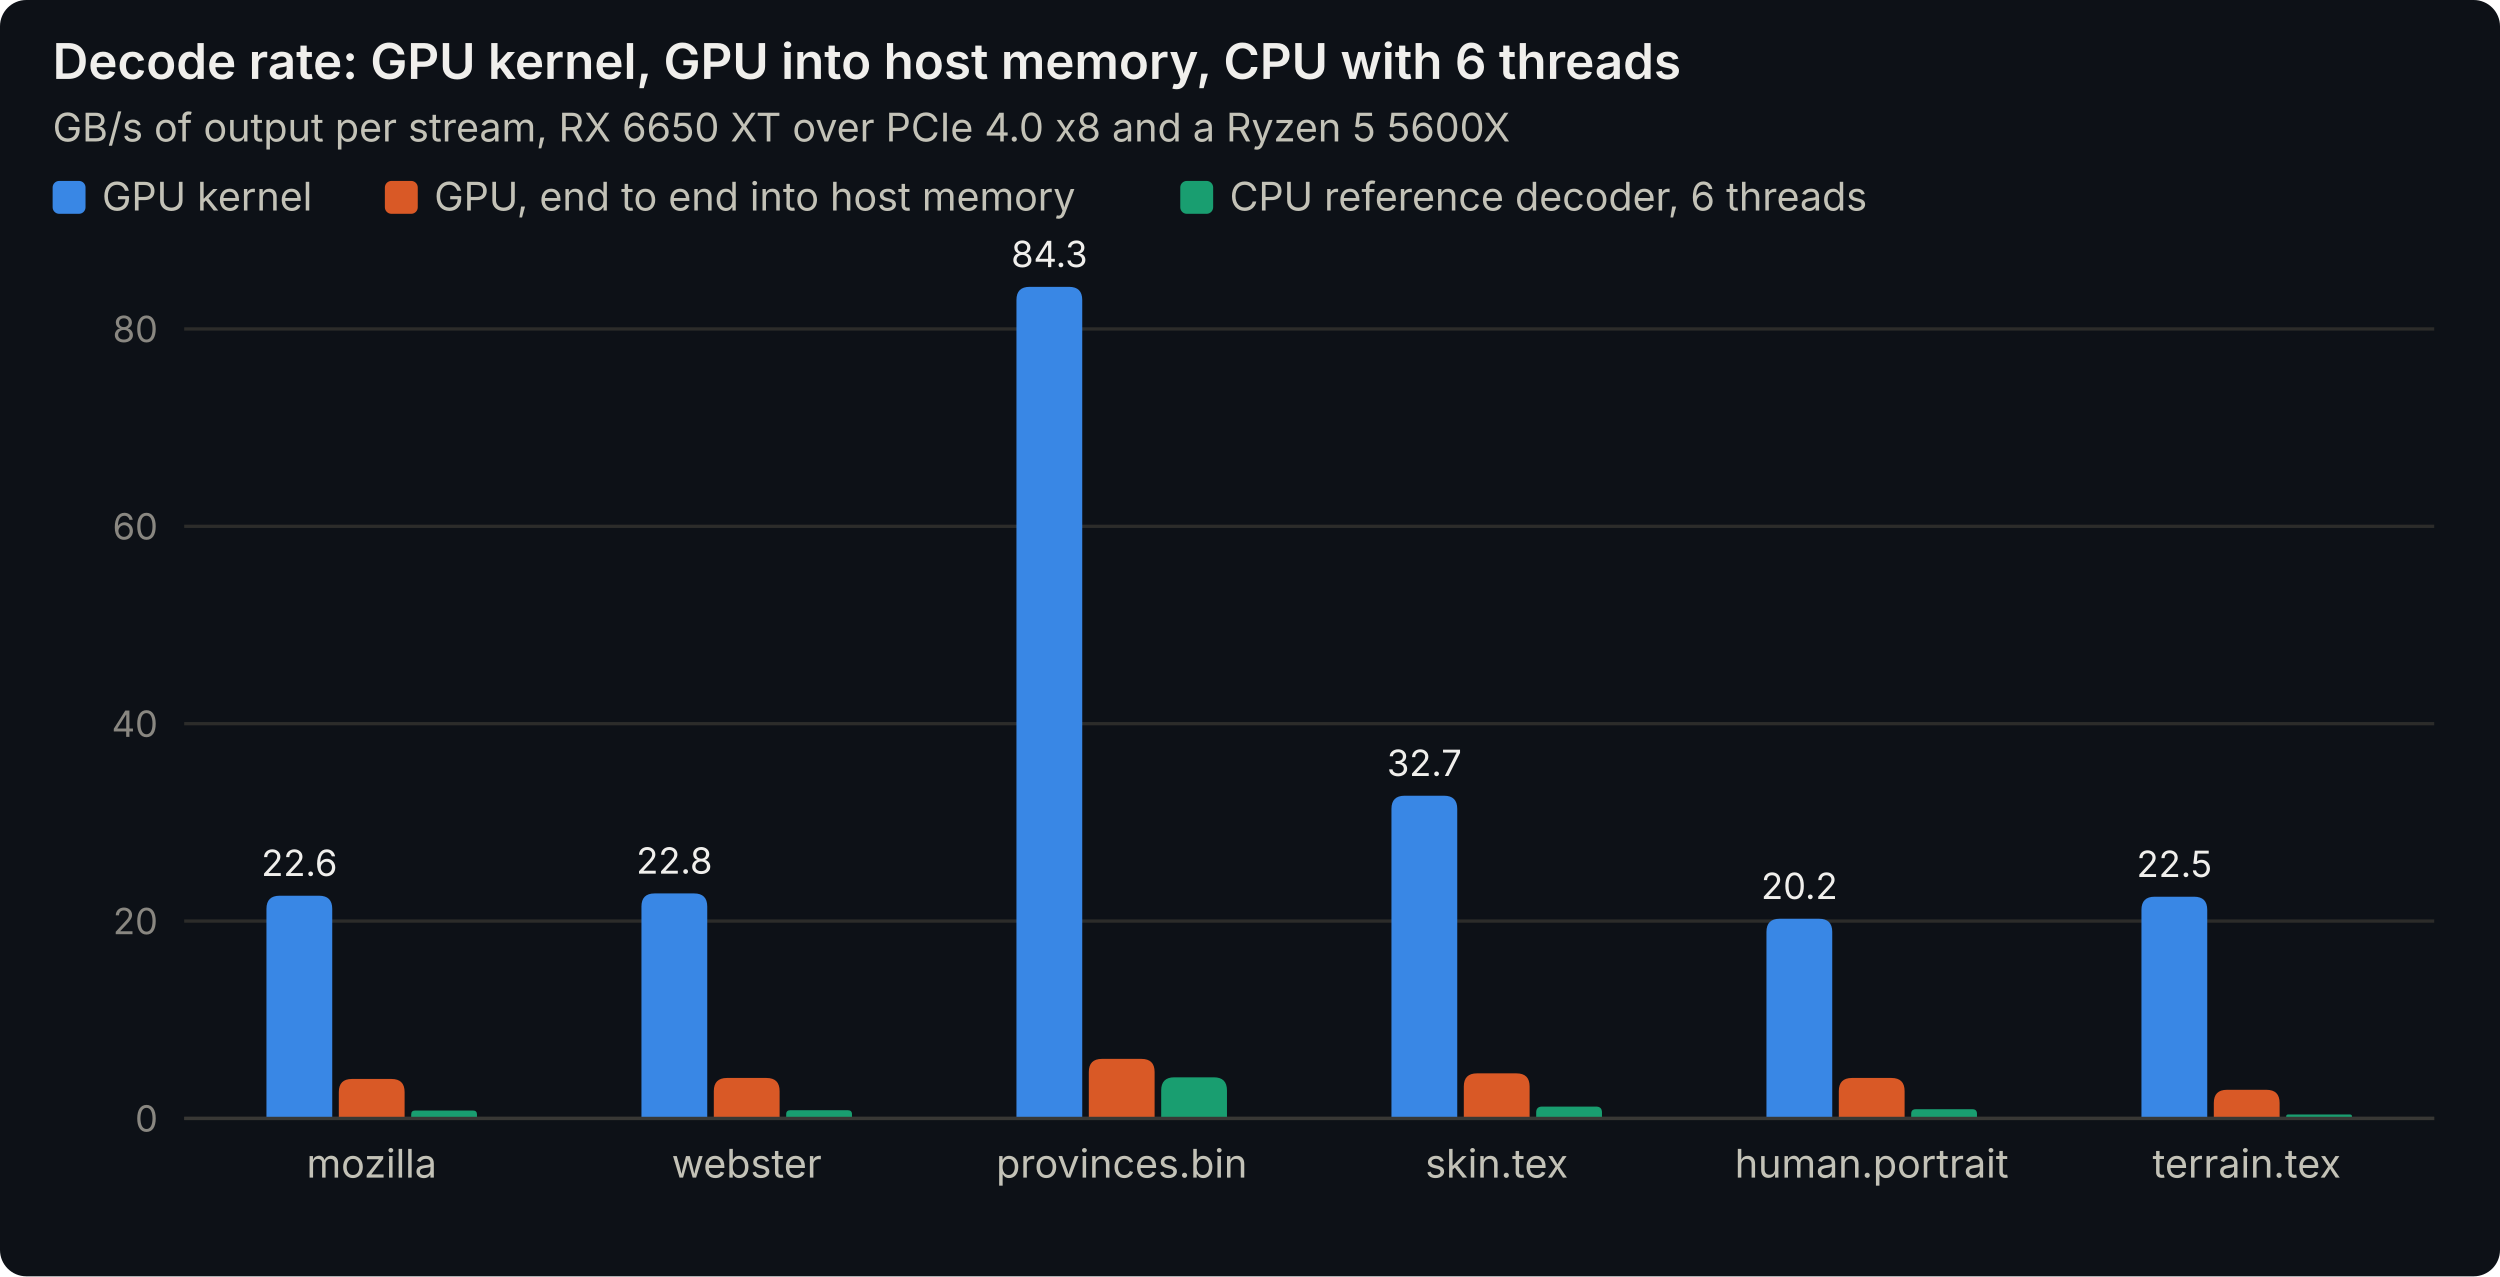
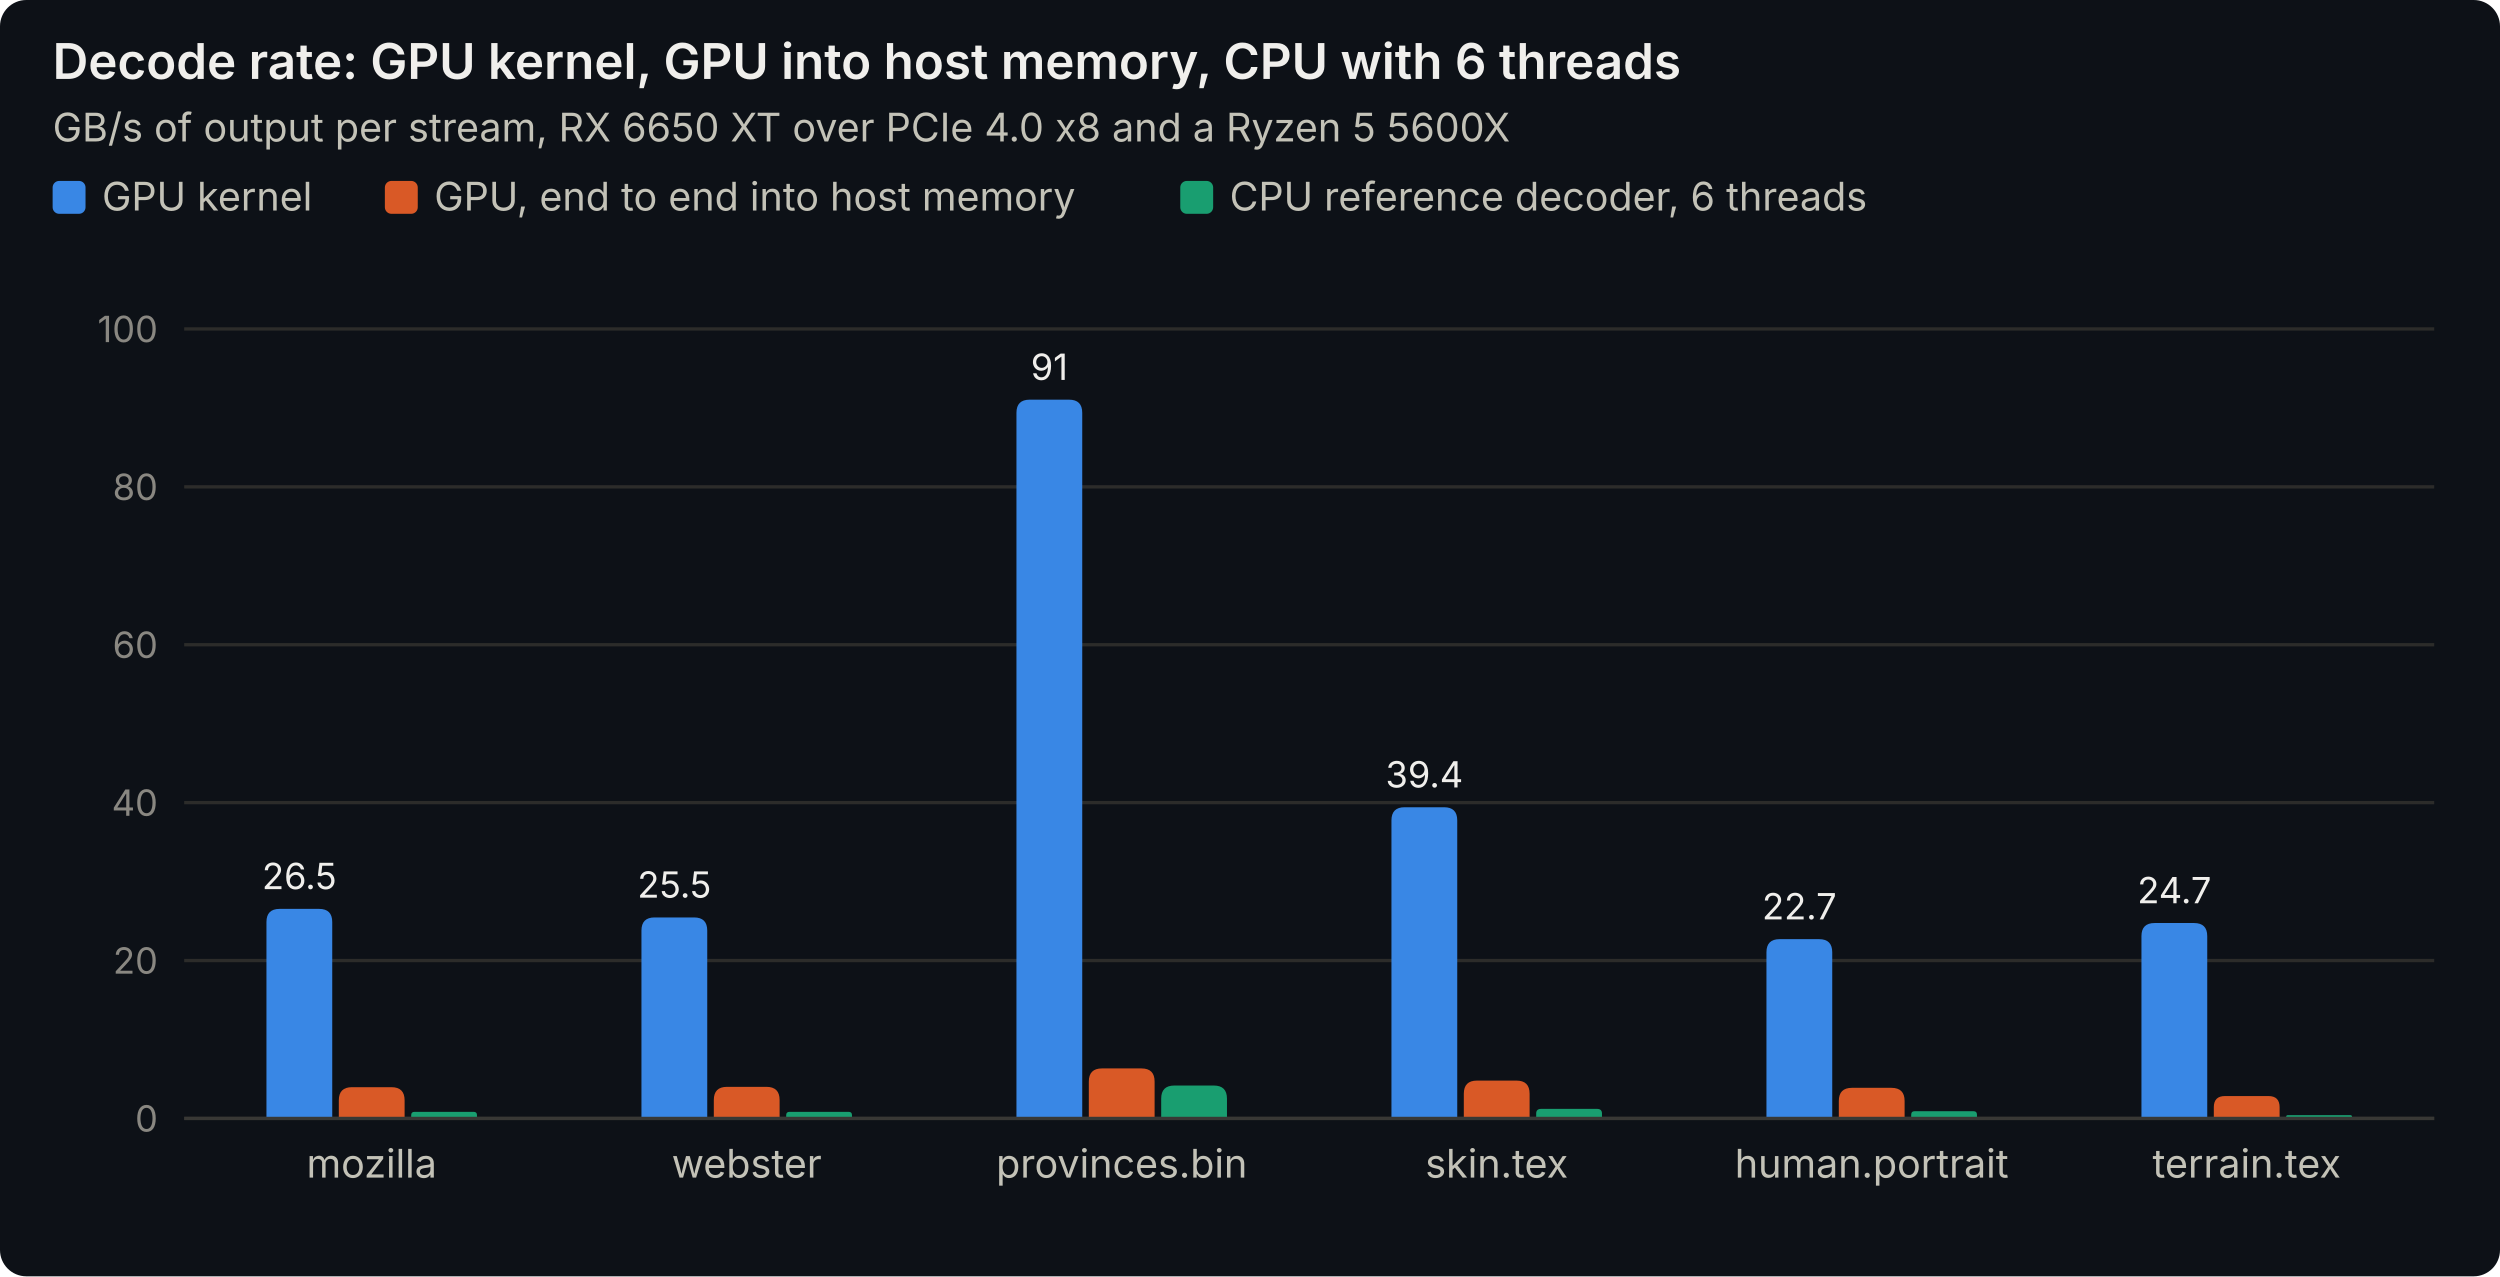
<svg xmlns="http://www.w3.org/2000/svg" viewBox="0 0 760 388" width="760" height="388" role="img" aria-labelledby="t d" font-family="system-ui, -apple-system, 'Segoe UI', sans-serif">
  <style>
.bg{fill:#0d1117}.p{fill:#f0efec}.s{fill:#c3c2b7}.m{fill:#898781}
.grid{stroke:#2c2c2a;stroke-width:1}.axis{stroke:#383835;stroke-width:1}
.c1{fill:#3987e5}.c2{fill:#d95926}.c3{fill:#199e70}.cg{fill:#898781}.cv{fill:#4a4a47}
.l1{stroke:#3987e5}.l2{stroke:#d95926}.l3{stroke:#199e70}
.o1{fill:#184f95}.o2{fill:#3987e5}.o3{fill:#9ec5f4}
.ring{stroke:#0d1117;stroke-width:2}
.box{fill:#1a1a19;stroke:#383835;stroke-width:1}.hi{fill:#0d366b;stroke:#3987e5;stroke-width:1}
</style>
  <rect width="760" height="388" rx="8" class="bg" />
  <text x="16.0" y="24.0" class="p" font-size="15" font-weight="600" text-anchor="start">Decode rate: GPU kernel, GPU into host memory, CPU with 6 threads</text>
  <text x="16.0" y="43.0" class="s" font-size="12" font-weight="400" text-anchor="start">GB/s of output per stream, RX 6650 XT over PCIe 4.0 x8 and a Ryzen 5 5600X</text>
  <rect x="16.0" y="55.0" width="10.0" height="10.0" rx="2" class="c1" />
  <text x="31.0" y="64.0" class="s" font-size="12" font-weight="400" text-anchor="start">GPU kernel</text>
  <rect x="117.0" y="55.0" width="10.0" height="10.0" rx="2" class="c2" />
  <text x="132.0" y="64.0" class="s" font-size="12" font-weight="400" text-anchor="start">GPU, end to end into host memory</text>
  <rect x="358.8" y="55.0" width="10.0" height="10.0" rx="2" class="c3" />
  <text x="373.8" y="64.0" class="s" font-size="12" font-weight="400" text-anchor="start">CPU reference decoder, 6 threads</text>
  <line x1="56.0" y1="340.0" x2="740.0" y2="340.0" class="grid" />
  <text x="48.0" y="344.0" class="m" font-size="11" font-weight="400" text-anchor="end">0</text>
-   <line x1="56.0" y1="280.0" x2="740.0" y2="280.0" class="grid" />
-   <text x="48.0" y="284.0" class="m" font-size="11" font-weight="400" text-anchor="end">20</text>
-   <line x1="56.0" y1="220.0" x2="740.0" y2="220.0" class="grid" />
-   <text x="48.0" y="224.0" class="m" font-size="11" font-weight="400" text-anchor="end">40</text>
-   <line x1="56.0" y1="160.0" x2="740.0" y2="160.0" class="grid" />
-   <text x="48.0" y="164.0" class="m" font-size="11" font-weight="400" text-anchor="end">60</text>
+   <line x1="56.0" y1="292.0" x2="740.0" y2="292.0" class="grid" />
+   <text x="48.0" y="296.0" class="m" font-size="11" font-weight="400" text-anchor="end">20</text>
+   <line x1="56.0" y1="244.0" x2="740.0" y2="244.0" class="grid" />
+   <text x="48.0" y="248.0" class="m" font-size="11" font-weight="400" text-anchor="end">40</text>
+   <line x1="56.0" y1="196.0" x2="740.0" y2="196.0" class="grid" />
+   <text x="48.0" y="200.0" class="m" font-size="11" font-weight="400" text-anchor="end">60</text>
+   <line x1="56.0" y1="148.0" x2="740.0" y2="148.0" class="grid" />
+   <text x="48.0" y="152.0" class="m" font-size="11" font-weight="400" text-anchor="end">80</text>
  <line x1="56.0" y1="100.0" x2="740.0" y2="100.0" class="grid" />
-   <text x="48.0" y="104.0" class="m" font-size="11" font-weight="400" text-anchor="end">80</text>
-   <path d="M81.0,340.0 V276.3 Q81.0,272.3 85.0,272.3 H97.0 Q101.0,272.3 101.0,276.3 V340.0 Z" class="c1" />
-   <text x="91.0" y="266.3" class="p" font-size="11" font-weight="400" text-anchor="middle">22.6</text>
-   <path d="M103.0,340.0 V332.0 Q103.0,328.0 107.0,328.0 H119.0 Q123.0,328.0 123.0,332.0 V340.0 Z" class="c2" />
-   <path d="M125.0,340.0 V338.8 Q125.0,337.6 126.2,337.6 H143.8 Q145.0,337.6 145.0,338.8 V340.0 Z" class="c3" />
+   <text x="48.0" y="104.0" class="m" font-size="11" font-weight="400" text-anchor="end">100</text>
+   <path d="M81.0,340.0 V280.3 Q81.0,276.3 85.0,276.3 H97.0 Q101.0,276.3 101.0,280.3 V340.0 Z" class="c1" />
+   <text x="91.0" y="270.3" class="p" font-size="11" font-weight="400" text-anchor="middle">26.5</text>
+   <path d="M103.0,340.0 V334.5 Q103.0,330.5 107.0,330.5 H119.0 Q123.0,330.5 123.0,334.5 V340.0 Z" class="c2" />
+   <path d="M125.0,340.0 V339.0 Q125.0,338.0 126.0,338.0 H144.0 Q145.0,338.0 145.0,339.0 V340.0 Z" class="c3" />
  <text x="113.0" y="358.0" class="s" font-size="12" font-weight="400" text-anchor="middle">mozilla</text>
-   <path d="M195.0,340.0 V275.6 Q195.0,271.6 199.0,271.6 H211.0 Q215.0,271.6 215.0,275.6 V340.0 Z" class="c1" />
-   <text x="205.0" y="265.6" class="p" font-size="11" font-weight="400" text-anchor="middle">22.8</text>
-   <path d="M217.0,340.0 V331.7 Q217.0,327.7 221.0,327.7 H233.0 Q237.0,327.7 237.0,331.7 V340.0 Z" class="c2" />
-   <path d="M239.0,340.0 V338.7 Q239.0,337.5 240.3,337.5 H257.7 Q259.0,337.5 259.0,338.7 V340.0 Z" class="c3" />
+   <path d="M195.0,340.0 V282.9 Q195.0,278.9 199.0,278.9 H211.0 Q215.0,278.9 215.0,282.9 V340.0 Z" class="c1" />
+   <text x="205.0" y="272.9" class="p" font-size="11" font-weight="400" text-anchor="middle">25.5</text>
+   <path d="M217.0,340.0 V334.4 Q217.0,330.4 221.0,330.4 H233.0 Q237.0,330.4 237.0,334.4 V340.0 Z" class="c2" />
+   <path d="M239.0,340.0 V339.0 Q239.0,338.0 240.0,338.0 H258.0 Q259.0,338.0 259.0,339.0 V340.0 Z" class="c3" />
  <text x="227.0" y="358.0" class="s" font-size="12" font-weight="400" text-anchor="middle">webster</text>
-   <path d="M309.0,340.0 V91.2 Q309.0,87.2 313.0,87.2 H325.0 Q329.0,87.2 329.0,91.2 V340.0 Z" class="c1" />
-   <text x="319.0" y="81.2" class="p" font-size="11" font-weight="400" text-anchor="middle">84.3</text>
-   <path d="M331.0,340.0 V325.9 Q331.0,321.9 335.0,321.9 H347.0 Q351.0,321.9 351.0,325.9 V340.0 Z" class="c2" />
-   <path d="M353.0,340.0 V331.5 Q353.0,327.5 357.0,327.5 H369.0 Q373.0,327.5 373.0,331.5 V340.0 Z" class="c3" />
+   <path d="M309.0,340.0 V125.5 Q309.0,121.5 313.0,121.5 H325.0 Q329.0,121.5 329.0,125.5 V340.0 Z" class="c1" />
+   <text x="319.0" y="115.5" class="p" font-size="11" font-weight="400" text-anchor="middle">91</text>
+   <path d="M331.0,340.0 V328.8 Q331.0,324.8 335.0,324.8 H347.0 Q351.0,324.8 351.0,328.8 V340.0 Z" class="c2" />
+   <path d="M353.0,340.0 V334.0 Q353.0,330.0 357.0,330.0 H369.0 Q373.0,330.0 373.0,334.0 V340.0 Z" class="c3" />
  <text x="341.0" y="358.0" class="s" font-size="12" font-weight="400" text-anchor="middle">provinces.bin</text>
-   <path d="M423.0,340.0 V245.9 Q423.0,241.9 427.0,241.9 H439.0 Q443.0,241.9 443.0,245.9 V340.0 Z" class="c1" />
-   <text x="433.0" y="235.9" class="p" font-size="11" font-weight="400" text-anchor="middle">32.7</text>
-   <path d="M445.0,340.0 V330.3 Q445.0,326.3 449.0,326.3 H461.0 Q465.0,326.3 465.0,330.3 V340.0 Z" class="c2" />
-   <path d="M467.0,340.0 V338.2 Q467.0,336.4 468.8,336.4 H485.2 Q487.0,336.4 487.0,338.2 V340.0 Z" class="c3" />
+   <path d="M423.0,340.0 V249.4 Q423.0,245.4 427.0,245.4 H439.0 Q443.0,245.4 443.0,249.4 V340.0 Z" class="c1" />
+   <text x="433.0" y="239.4" class="p" font-size="11" font-weight="400" text-anchor="middle">39.4</text>
+   <path d="M445.0,340.0 V332.5 Q445.0,328.5 449.0,328.5 H461.0 Q465.0,328.5 465.0,332.5 V340.0 Z" class="c2" />
+   <path d="M467.0,340.0 V338.5 Q467.0,337.1 468.5,337.1 H485.5 Q487.0,337.1 487.0,338.5 V340.0 Z" class="c3" />
  <text x="455.0" y="358.0" class="s" font-size="12" font-weight="400" text-anchor="middle">skin.tex</text>
-   <path d="M537.0,340.0 V283.3 Q537.0,279.3 541.0,279.3 H553.0 Q557.0,279.3 557.0,283.3 V340.0 Z" class="c1" />
-   <text x="547.0" y="273.3" class="p" font-size="11" font-weight="400" text-anchor="middle">20.2</text>
-   <path d="M559.0,340.0 V331.7 Q559.0,327.7 563.0,327.7 H575.0 Q579.0,327.7 579.0,331.7 V340.0 Z" class="c2" />
-   <path d="M581.0,340.0 V338.6 Q581.0,337.2 582.4,337.2 H599.6 Q601.0,337.2 601.0,338.6 V340.0 Z" class="c3" />
+   <path d="M537.0,340.0 V289.5 Q537.0,285.5 541.0,285.5 H553.0 Q557.0,285.5 557.0,289.5 V340.0 Z" class="c1" />
+   <text x="547.0" y="279.5" class="p" font-size="11" font-weight="400" text-anchor="middle">22.7</text>
+   <path d="M559.0,340.0 V334.7 Q559.0,330.7 563.0,330.7 H575.0 Q579.0,330.7 579.0,334.7 V340.0 Z" class="c2" />
+   <path d="M581.0,340.0 V338.9 Q581.0,337.8 582.1,337.8 H599.9 Q601.0,337.8 601.0,338.9 V340.0 Z" class="c3" />
  <text x="569.0" y="358.0" class="s" font-size="12" font-weight="400" text-anchor="middle">human.portrait</text>
-   <path d="M651.0,340.0 V276.6 Q651.0,272.6 655.0,272.6 H667.0 Q671.0,272.6 671.0,276.6 V340.0 Z" class="c1" />
-   <text x="661.0" y="266.6" class="p" font-size="11" font-weight="400" text-anchor="middle">22.5</text>
-   <path d="M673.0,340.0 V335.3 Q673.0,331.3 677.0,331.3 H689.0 Q693.0,331.3 693.0,335.3 V340.0 Z" class="c2" />
-   <path d="M695.0,340.0 V339.4 Q695.0,338.8 695.6,338.8 H714.4 Q715.0,338.8 715.0,339.4 V340.0 Z" class="c3" />
+   <path d="M651.0,340.0 V284.6 Q651.0,280.6 655.0,280.6 H667.0 Q671.0,280.6 671.0,284.6 V340.0 Z" class="c1" />
+   <text x="661.0" y="274.6" class="p" font-size="11" font-weight="400" text-anchor="middle">24.7</text>
+   <path d="M673.0,340.0 V336.6 Q673.0,333.2 676.4,333.2 H689.6 Q693.0,333.2 693.0,336.6 V340.0 Z" class="c2" />
+   <path d="M695.0,340.0 V339.5 Q695.0,339.0 695.5,339.0 H714.5 Q715.0,339.0 715.0,339.5 V340.0 Z" class="c3" />
  <text x="683.0" y="358.0" class="s" font-size="12" font-weight="400" text-anchor="middle">terrain.tex</text>
  <line x1="56.0" y1="340.0" x2="740.0" y2="340.0" class="axis" />
</svg>
